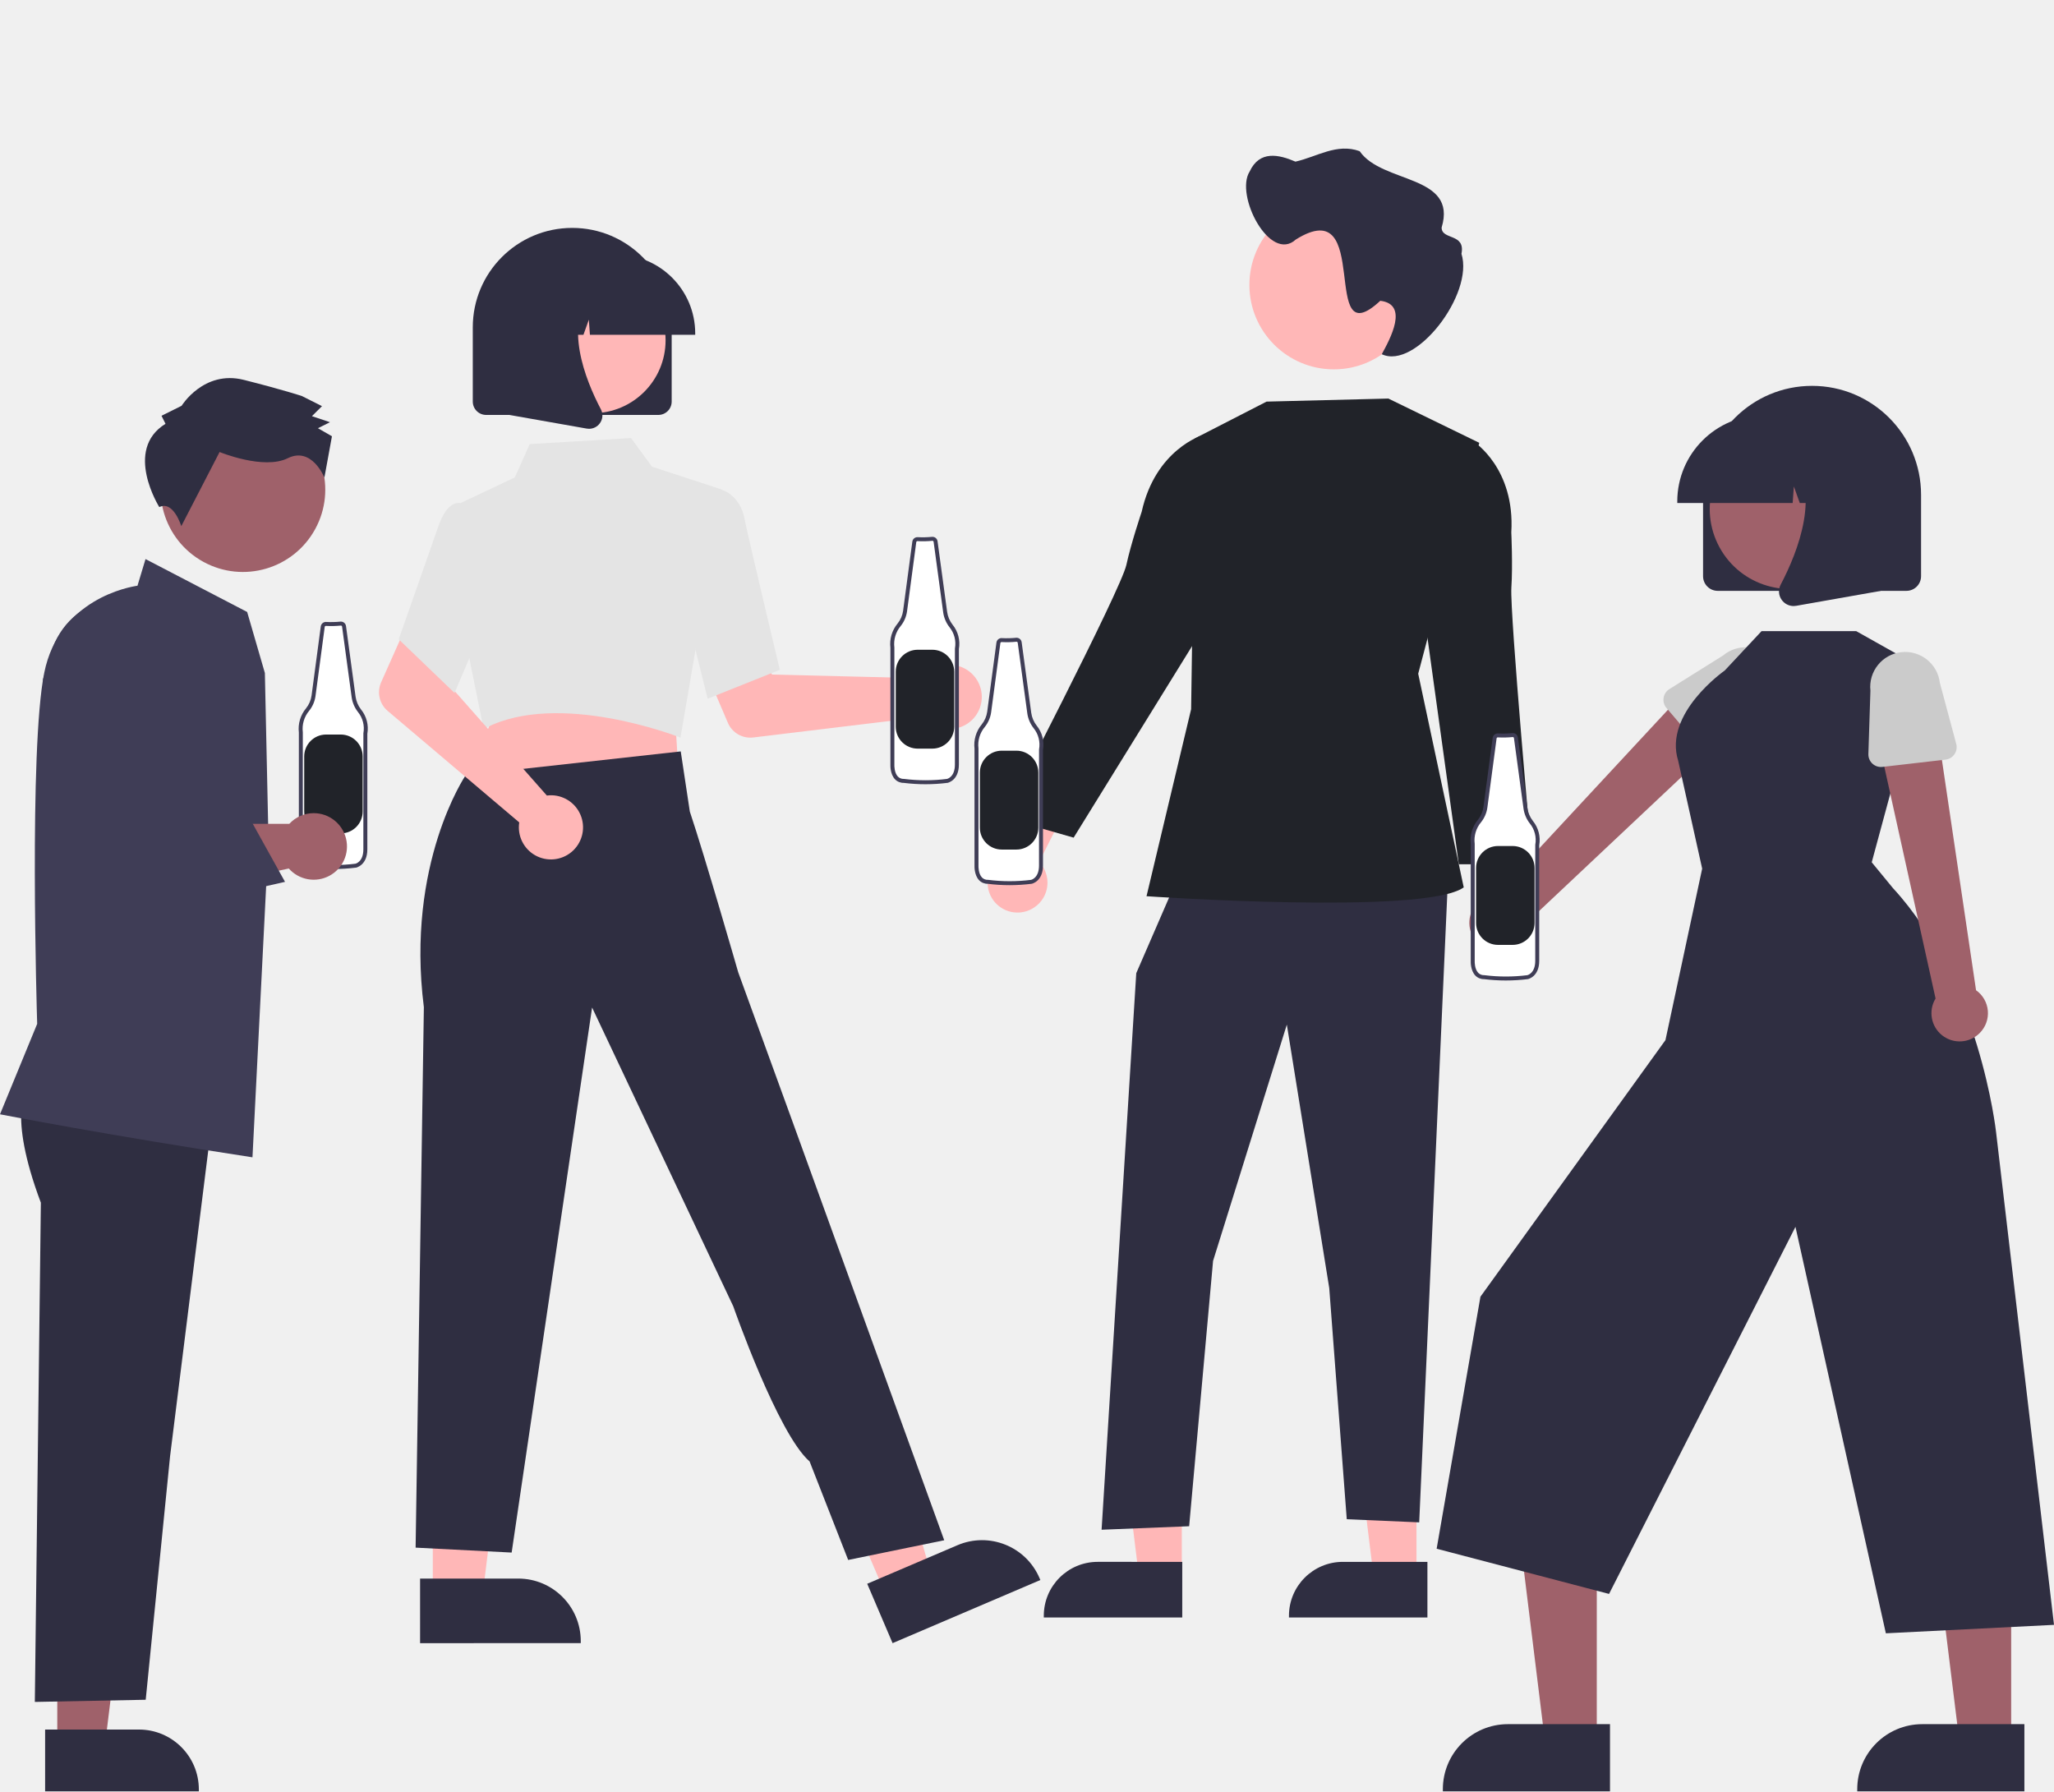
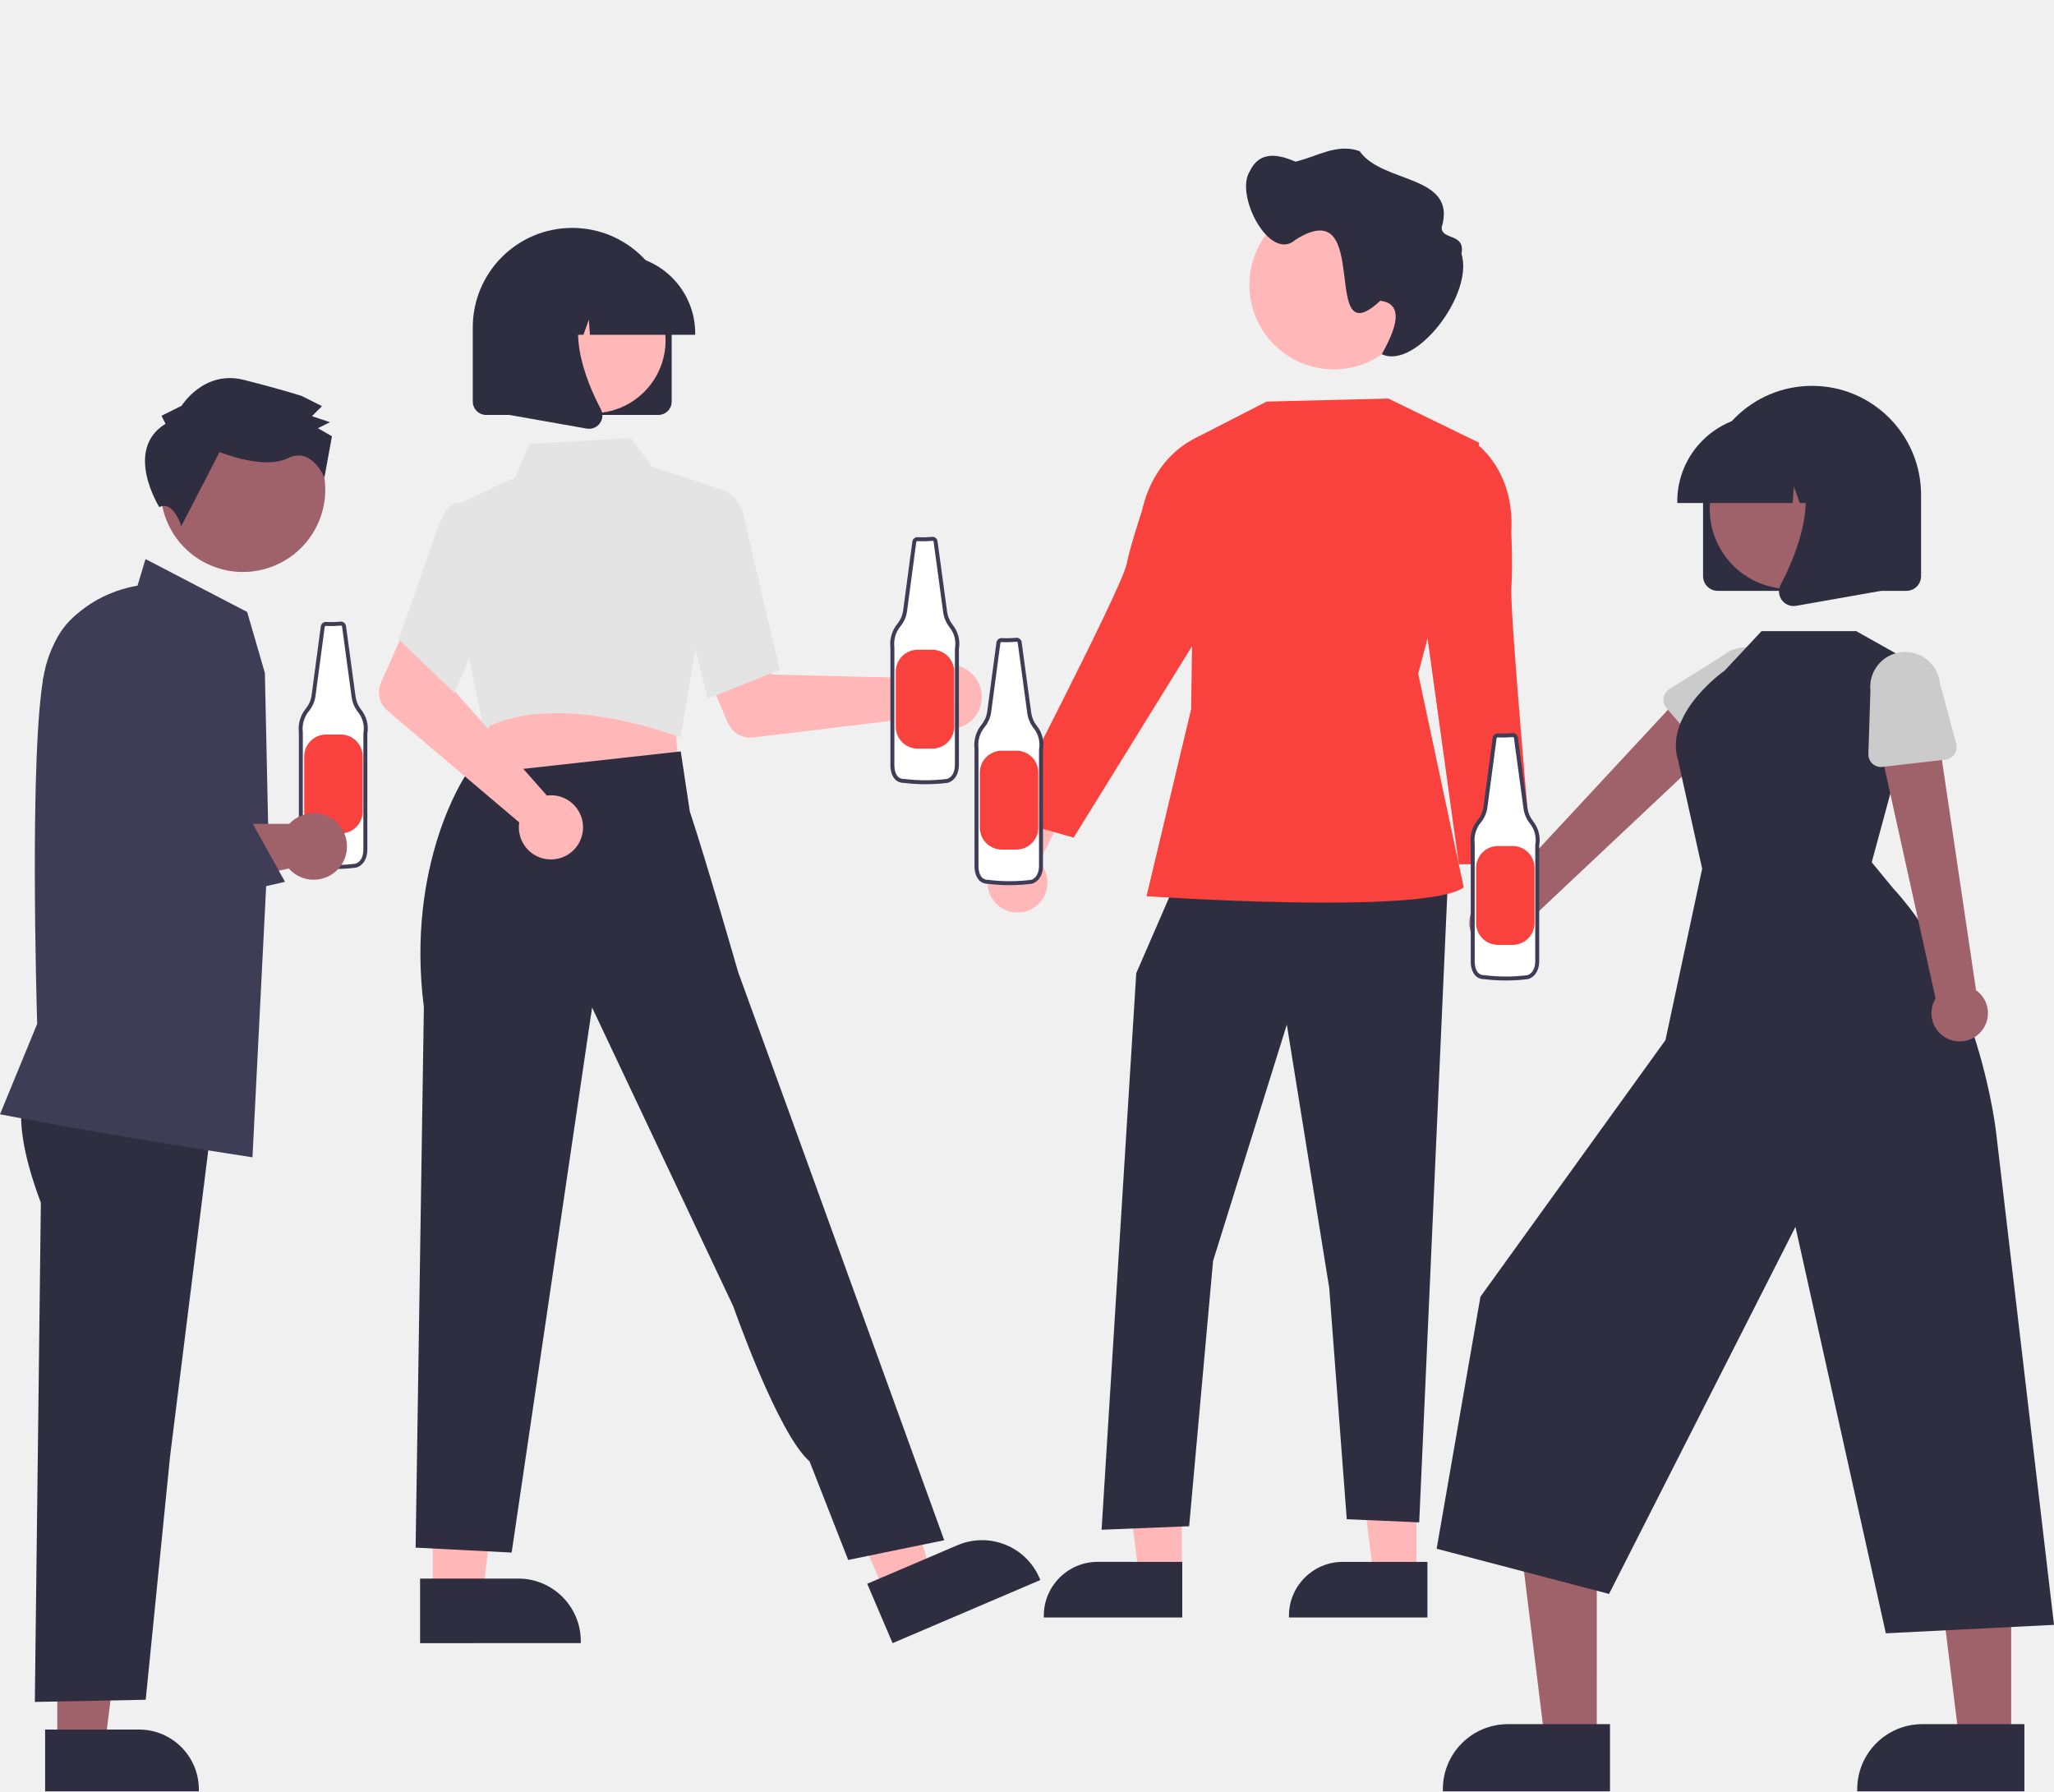
<svg xmlns="http://www.w3.org/2000/svg" id="a0cbf176-0a3a-47b5-8292-9d7a38e1c444" data-name="Layer 1" width="732.643" height="638.921" viewBox="0 0 732.643 638.921">
  <path d="M355.197,352.96a33.503,33.503,0,0,1-5.159.12,1.125,1.125,0,0,0-1.239.977l-3.291,24.685a10.021,10.021,0,0,1-2.123,4.89,10.658,10.658,0,0,0-2.399,8.146v41.932s-.212,5.591,4.084,5.591a62.103,62.103,0,0,0,15.485,0s3.44-.651,3.44-5.81V392.203a10.099,10.099,0,0,0-2.123-8.21,10.276,10.276,0,0,1-2.059-4.862l-3.418-25.202A1.125,1.125,0,0,0,355.197,352.96Z" transform="translate(-233.6786 -130.5395)" fill="#fff" />
  <path d="M352.797,440.492a62.674,62.674,0,0,1-7.773-.483,4.18,4.18,0,0,1-3.099-1.269c-1.748-1.816-1.651-4.925-1.646-5.057l-.001-41.862a11.404,11.404,0,0,1,2.564-8.643,9.308,9.308,0,0,0,1.965-4.536l3.29-24.68a1.843,1.843,0,0,1,2.017-1.587,32.657,32.657,0,0,0,5.012-.121l.02-.002a1.833,1.833,0,0,1,1.948,1.579l3.419,25.203a9.578,9.578,0,0,0,1.917,4.522,10.779,10.779,0,0,1,2.272,8.707V433.491c0,5.68-3.975,6.498-4.016,6.506A63.144,63.144,0,0,1,352.797,440.492Zm-2.855-86.709a.424.424,0,0,0-.44.362l-3.292,24.69a10.736,10.736,0,0,1-2.274,5.241,9.991,9.991,0,0,0-2.248,7.614l.005.087v41.932c-.001.052-.077,2.674,1.254,4.052a2.791,2.791,0,0,0,2.122.832l.088.006a61.466,61.466,0,0,0,15.308,0c.067-.017,2.82-.644,2.82-5.109l.011-41.415a9.376,9.376,0,0,0-1.974-7.634,11.013,11.013,0,0,1-2.212-5.211l-3.419-25.206a.42.42,0,0,0-.436-.359,34.363,34.363,0,0,1-5.256.122A.556.556,0,0,0,349.942,353.784Z" transform="translate(-233.6786 -130.5395)" fill="#3f3d56" />
-   <path d="M116.324,261.989h5.216a7.82,7.82,0,0,1,7.82,7.82v19.625a7.82,7.82,0,0,1-7.82,7.82h-5.216a7.82,7.82,0,0,1-7.82-7.82V269.809A7.82,7.82,0,0,1,116.324,261.989Z" fill="#212329" />
+   <path d="M116.324,261.989h5.216a7.82,7.82,0,0,1,7.82,7.82v19.625a7.82,7.82,0,0,1-7.82,7.82h-5.216a7.82,7.82,0,0,1-7.82-7.82V269.809A7.82,7.82,0,0,1,116.324,261.989Z" fill="#f9423d" />
  <polygon points="20.432 622.437 37.437 622.437 45.527 556.846 20.429 556.847 20.432 622.437" fill="#9f616a" />
  <path d="M249.773,747.425l33.489-.001h.001A21.343,21.343,0,0,1,304.605,768.765v.694l-54.831.002Z" transform="translate(-233.6786 -130.5395)" fill="#2f2e41" />
  <path d="M243.42,518.702s-7.37,8.331,4.833,40.805l-2.15,178.063,39.547-.772,8.693-86.858L310.171,523.191Z" transform="translate(-233.6786 -130.5395)" fill="#2f2e41" />
  <path d="M323.735,543.32l-.433-.066c-50.592-7.716-88.769-15.113-89.149-15.187l-.474-.092,13.262-32.257c-.105-3.371-2.976-98.023,2.52-125.218,5.32-26.326,30.398-30.64,33.255-31.046l2.869-9.507,36.251,18.864,6.322,21.76,1.284,59.639Z" transform="translate(-233.6786 -130.5395)" fill="#3f3d56" />
  <path d="M345.569,420.57a11.83,11.83,0,0,0-8.691,3.801H275.945l-22.319,4.751,3.664,28.264,79.396-17.075a11.871,11.871,0,1,0,8.882-19.741Z" transform="translate(-233.6786 -130.5395)" fill="#9f616a" />
  <circle cx="320.33" cy="305.177" r="29.366" transform="translate(-334.777 309.3312) rotate(-61.33684)" fill="#9f616a" />
  <path d="M292.71,281.7l-1.424-2.865,7.164-3.559s7.902-12.858,22.202-9.245,20.734,5.776,20.734,5.776l7.145,3.595-3.586,3.568,6.434,2.163-4.298,2.135,5.001,2.874-2.692,14.735s-4.471-11.176-13.068-6.905-24.32-2.208-24.32-2.208l-13.66,26.437s-2.818-9.268-7.843-6.796C290.499,311.406,277.662,290.963,292.71,281.7Z" transform="translate(-233.6786 -130.5395)" fill="#2f2e41" />
  <path d="M257.68,462.684,250.712,441.957l-1.686-69.094,2.969-9.803a27.389,27.389,0,1,1,51.728,17.896l-15.914,40.779.809,1.57,34.477-.279L335.342,445.071Z" transform="translate(-233.6786 -130.5395)" fill="#3f3d56" />
  <path d="M602.627,454.168a10.611,10.611,0,0,0,1.695-16.183l16.994-33.662-19.465,2.258-13.154,31.62A10.669,10.669,0,0,0,602.627,454.168Z" transform="translate(-233.6786 -130.5395)" fill="#ffb7b7" />
  <polygon points="505.24 562.075 489.924 562.074 482.638 502.999 505.242 503.001 505.24 562.075" fill="#ffb7b7" />
  <path d="M742.824,707.46l-49.384-.002v-.625A19.223,19.223,0,0,1,712.662,687.613h.001l30.162.001Z" transform="translate(-233.6786 -130.5395)" fill="#2f2e41" />
  <polygon points="421.54 562.075 406.224 562.074 398.938 502.999 421.543 503.001 421.54 562.075" fill="#ffb7b7" />
  <path d="M655.377,707.46l-49.384-.002v-.625a19.223,19.223,0,0,1,19.222-19.221h.001l30.162.001Z" transform="translate(-233.6786 -130.5395)" fill="#2f2e41" />
  <polygon points="420.285 312.572 405.294 347.108 392.928 545.614 424.159 544.365 432.689 449.736 459.002 365.454 474.129 459.415 480.376 541.866 506.218 542.985 516.516 312.572 420.285 312.572" fill="#2f2e41" />
-   <path d="M728.899,272.694l-43.449,1.087-25.509,13.095-1.4,96.614-15.909,66.704s99.404,6.841,113.146-3.153l-16.24-76.204,21.782-82.355Z" transform="translate(-233.6786 -130.5395)" fill="#212329" />
-   <path d="M666.651,288.478l-4.045-2.732s-16.757,5.022-21.71,27.366c0,0-3.79,11.21-5.453,18.917-1.907,8.84-44.026,90.041-44.026,90.041l25.217,7.234,46.232-74.766Z" transform="translate(-233.6786 -130.5395)" fill="#212329" />
+   <path d="M728.899,272.694l-43.449,1.087-25.509,13.095-1.4,96.614-15.909,66.704s99.404,6.841,113.146-3.153l-16.24-76.204,21.782-82.355Z" transform="translate(-233.6786 -130.5395)" fill="#f9423d" />
+   <path d="M666.651,288.478l-4.045-2.732s-16.757,5.022-21.71,27.366c0,0-3.79,11.21-5.453,18.917-1.907,8.84-44.026,90.041-44.026,90.041l25.217,7.234,46.232-74.766Z" transform="translate(-233.6786 -130.5395)" fill="#f9423d" />
  <path d="M760.638,466.556a10.611,10.611,0,0,1,2.833-16.023l-7.053-37.043,18.088,7.538,3.924,34.021a10.669,10.669,0,0,1-17.792,11.507Z" transform="translate(-233.6786 -130.5395)" fill="#ffb7b7" />
-   <path d="M754.782,289.636l4.641-1.51s14.722,9.448,13.322,32.292c0,0,.552,11.821.025,19.688-.604,9.023,7.495,98.691,7.495,98.691H754.03L742.787,357.594Z" transform="translate(-233.6786 -130.5395)" fill="#212329" />
+   <path d="M754.782,289.636l4.641-1.51s14.722,9.448,13.322,32.292c0,0,.552,11.821.025,19.688-.604,9.023,7.495,98.691,7.495,98.691H754.03L742.787,357.594Z" transform="translate(-233.6786 -130.5395)" fill="#f9423d" />
  <path d="M739.565,232.16a30.119,30.119,0,1,1-30.119-30.119h0a30.044,30.044,0,0,1,30.119,29.969Q739.565,232.085,739.565,232.16Z" transform="translate(-233.6786 -130.5395)" fill="#ffb7b7" />
  <path d="M679.426,191.704c3.528-7.587,10.356-6.087,16.328-3.515,7.562-1.677,14.754-6.699,22.902-3.729,8.026,11.673,34.972,8.239,29.239,27.243-.007,4.554,8.569,1.903,7.072,9.361,4.543,14.353-16.399,41.535-28.421,35.811,2.973-5.449,9.765-17.826-.536-19.054-22.161,20.62-2.286-39.264-30.131-21.849C686.659,224.409,674.038,200.144,679.426,191.704Z" transform="translate(-233.6786 -130.5395)" fill="#2f2e41" />
  <path d="M765.911,469.56a10.009,10.009,0,0,0,11.98-9.594L853.518,388.783l-17.016-13.574-69.117,74.418a10.064,10.064,0,0,0-1.474,19.932Z" transform="translate(-233.6786 -130.5395)" fill="#9f616a" />
  <path d="M842.802,400.29,828.088,383.047a4.488,4.488,0,0,1,1.032-6.717l19.155-11.991a12.464,12.464,0,0,1,16.125,19.01l-14.803,16.978a4.488,4.488,0,0,1-6.796-.037Z" transform="translate(-233.6786 -130.5395)" fill="#cbcbcb" />
  <polygon points="569.558 620.997 551.067 620.996 542.27 549.675 569.561 549.676 569.558 620.997" fill="#9f616a" />
  <path d="M807.952,769.461l-59.622-.002v-.754A23.208,23.208,0,0,1,771.536,745.498h.001l36.415.001Z" transform="translate(-233.6786 -130.5395)" fill="#2f2e41" />
  <polygon points="717.365 620.997 698.875 620.996 690.078 549.675 717.369 549.676 717.365 620.997" fill="#9f616a" />
  <path d="M955.76,769.461l-59.622-.002v-.754A23.208,23.208,0,0,1,919.344,745.498h.001l36.415.001Z" transform="translate(-233.6786 -130.5395)" fill="#2f2e41" />
  <path d="M901.307,438.096l18.639-68.863-24.18-13.591H862.014l-13.127,14.044s-21.932,15.259-16.624,32.166l8.564,38.509-13.097,61.161-65.991,91.515L746.118,682.93l61.492,16.12,66.494-130.93L906.344,713.095l59.977-3.016L945.654,534.297s-5.892-53.549-36.773-86.985Z" transform="translate(-233.6786 -130.5395)" fill="#2f2e41" />
  <path d="M939.799,499.025a10.009,10.009,0,0,0-1.282-15.294l-14.462-97.564-20.757,6.554,20.778,93.965a10.064,10.064,0,0,0,15.723,12.34Z" transform="translate(-233.6786 -130.5395)" fill="#9f616a" />
  <path d="M927.629,401.479,905.111,404.075a4.488,4.488,0,0,1-5-4.603l.729-22.587a12.464,12.464,0,0,1,24.772-2.783l5.837,21.756a4.488,4.488,0,0,1-3.821,5.62Z" transform="translate(-233.6786 -130.5395)" fill="#cbcbcb" />
  <path d="M841.146,336.058V307.044a38.88,38.88,0,1,1,77.76,0v29.015a5.229,5.229,0,0,1-5.223,5.223H846.369A5.229,5.229,0,0,1,841.146,336.058Z" transform="translate(-233.6786 -130.5395)" fill="#2f2e41" />
  <circle cx="872.037" cy="312.1" r="28.505" transform="translate(-276.5163 325.9885) rotate(-28.66322)" fill="#9f616a" />
  <path d="M831.948,309.365A30.791,30.791,0,0,1,862.704,278.609h5.803a30.79,30.79,0,0,1,30.755,30.756v.58H886.999l-4.183-11.712L881.98,309.945h-6.338l-2.11-5.91-.422,5.91h-41.161Z" transform="translate(-233.6786 -130.5395)" fill="#2f2e41" />
  <path d="M869.231,344.544a5.145,5.145,0,0,1-.409-5.463c6.149-11.697,14.76-33.309,3.331-46.638l-.821-.958h33.178v49.813l-30.14,5.318a5.335,5.335,0,0,1-.924.082A5.202,5.202,0,0,1,869.231,344.544Z" transform="translate(-233.6786 -130.5395)" fill="#2f2e41" />
  <path d="M564.278,371.069a11.478,11.478,0,0,0-1.154,1.391l-54.059-1.323L502.758,359.613l-18.636,7.245,9.182,21.486a8.723,8.723,0,0,0,9.067,5.232l61.077-7.378a11.446,11.446,0,1,0,.83-15.129Z" transform="translate(-233.6786 -130.5395)" fill="#ffb7b7" />
  <polygon points="154.374 568.836 172.149 568.836 180.605 500.275 154.371 500.276 154.374 568.836" fill="#ffb7b7" />
  <path d="M383.519,693.573l35.006-.001h.001A22.309,22.309,0,0,1,440.834,715.879v.725l-57.314.002Z" transform="translate(-233.6786 -130.5395)" fill="#2f2e41" />
  <polygon points="315.778 568.441 332.124 561.458 312.967 495.086 288.843 505.393 315.778 568.441" fill="#ffb7b7" />
  <path d="M543.007,695.425l32.191-13.752.001-.001A22.309,22.309,0,0,1,604.477,693.423l.285.667-52.706,22.516Z" transform="translate(-233.6786 -130.5395)" fill="#2f2e41" />
  <polygon points="240.773 255.381 242.058 276.21 204.487 280.231 165.173 284.438 176.744 252.81 240.773 255.381" fill="#ffb7b7" />
  <path d="M475.771,393.394c-.426-.167-42.863-16.675-68.93-3.177l-.641.332-5.2-25.596-2.963-55.03,19.281-9.111,5.309-11.891,36.159-2.14,7.431,10.19,25.299,8.291L476.396,393.641Z" transform="translate(-233.6786 -130.5395)" fill="#e4e4e4" />
  <path d="M477.1,343.723l4.473-35.142,10.184-3.1.172.063c.235.086,5.77,2.205,7.285,9.867,1.454,7.355,12.407,53.123,12.517,53.585l.11.458-25.733,10.296Z" transform="translate(-233.6786 -130.5395)" fill="#e4e4e4" />
  <path d="M536.218,686.931l34.255-7.027-54.749-151.072-18.738-51.528S485.101,435.988,479.732,420l-3.24-21.453-76.707,8.49s-21.424,31.463-14.916,82.747L381.925,682.539l34.255,1.757,28.692-194.403,50.357,106.57s15.872,45.477,27.228,55.335Z" transform="translate(-233.6786 -130.5395)" fill="#2f2e41" />
  <path d="M430.546,414.192a11.478,11.478,0,0,0-1.805.099l-35.785-40.541,4.163-12.46-17.983-8.74-9.513,21.342a8.723,8.723,0,0,0,2.328,10.207l46.937,39.771a11.446,11.446,0,1,0,11.658-9.678Z" transform="translate(-233.6786 -130.5395)" fill="#ffb7b7" />
  <path d="M375.895,358.557,389.885,318.708c1.572-4.697,3.542-7.551,5.856-8.482a3.613,3.613,0,0,1,2.903-.027l6.273,7.925,5.822,24.459L395.812,377.696Z" transform="translate(-233.6786 -130.5395)" fill="#e4e4e4" />
  <path d="M468.496,278.536h-61.416a4.77,4.77,0,0,1-4.765-4.765V247.299a35.473,35.473,0,0,1,70.946,0v26.472A4.77,4.77,0,0,1,468.496,278.536Z" transform="translate(-233.6786 -130.5395)" fill="#2f2e41" />
  <circle cx="211.399" cy="121.373" r="26.008" fill="#ffb7b7" />
  <path d="M481.653,249.946H444.099l-.385-5.392-1.925,5.392h-5.783l-.763-10.686L431.426,249.946h-11.189v-.529a28.092,28.092,0,0,1,28.061-28.061h5.295a28.092,28.092,0,0,1,28.061,28.061Z" transform="translate(-233.6786 -130.5395)" fill="#2f2e41" />
  <path d="M443.791,283.478a4.867,4.867,0,0,1-.843-.074l-27.499-4.852V233.104H445.72l-.749.874c-10.427,12.161-2.571,31.88,3.039,42.551a4.694,4.694,0,0,1-.373,4.984A4.746,4.746,0,0,1,443.791,283.478Z" transform="translate(-233.6786 -130.5395)" fill="#2f2e41" />
  <path d="M773.197,392.72a33.504,33.504,0,0,1-5.159.12,1.125,1.125,0,0,0-1.239.977l-3.291,24.685a10.021,10.021,0,0,1-2.123,4.89,10.658,10.658,0,0,0-2.399,8.146v41.932s-.212,5.591,4.084,5.591a62.103,62.103,0,0,0,15.485,0s3.44-.651,3.44-5.81V431.963a10.099,10.099,0,0,0-2.123-8.21,10.276,10.276,0,0,1-2.059-4.862l-3.418-25.202A1.125,1.125,0,0,0,773.197,392.72Z" transform="translate(-233.6786 -130.5395)" fill="#fff" />
  <path d="M770.797,480.253a62.674,62.674,0,0,1-7.773-.483,4.18,4.18,0,0,1-3.099-1.269c-1.748-1.816-1.651-4.925-1.646-5.057l-.001-41.862a11.404,11.404,0,0,1,2.564-8.643,9.308,9.308,0,0,0,1.965-4.536l3.29-24.68a1.843,1.843,0,0,1,2.017-1.586,32.658,32.658,0,0,0,5.012-.121l.02-.002a1.833,1.833,0,0,1,1.948,1.579l3.419,25.203a9.578,9.578,0,0,0,1.917,4.522,10.779,10.779,0,0,1,2.272,8.707v41.225c0,5.68-3.975,6.498-4.016,6.506A63.142,63.142,0,0,1,770.797,480.253Zm-2.855-86.709a.424.424,0,0,0-.44.362l-3.292,24.69a10.736,10.736,0,0,1-2.274,5.241,9.991,9.991,0,0,0-2.248,7.614l.005.087v41.932c-.001.052-.077,2.674,1.254,4.052a2.791,2.791,0,0,0,2.122.832l.088.006a61.465,61.465,0,0,0,15.308,0c.067-.017,2.82-.644,2.82-5.109l.011-41.415a9.376,9.376,0,0,0-1.974-7.634,11.013,11.013,0,0,1-2.212-5.211l-3.419-25.206a.42.42,0,0,0-.436-.359,34.364,34.364,0,0,1-5.256.122A.556.556,0,0,0,767.942,393.544Z" transform="translate(-233.6786 -130.5395)" fill="#3f3d56" />
-   <path d="M534.324,301.749h5.216a7.82,7.82,0,0,1,7.82,7.82v19.625a7.82,7.82,0,0,1-7.82,7.82h-5.216a7.82,7.82,0,0,1-7.82-7.82V309.57A7.82,7.82,0,0,1,534.324,301.749Z" fill="#212329" />
+   <path d="M534.324,301.749h5.216a7.82,7.82,0,0,1,7.82,7.82v19.625a7.82,7.82,0,0,1-7.82,7.82h-5.216a7.82,7.82,0,0,1-7.82-7.82V309.57A7.82,7.82,0,0,1,534.324,301.749Z" fill="#f9423d" />
  <path d="M596.197,358.72a33.504,33.504,0,0,1-5.159.12,1.125,1.125,0,0,0-1.239.977l-3.291,24.685a10.021,10.021,0,0,1-2.123,4.89,10.658,10.658,0,0,0-2.399,8.146v41.932s-.212,5.591,4.084,5.591a62.103,62.103,0,0,0,15.485,0s3.44-.651,3.44-5.81V397.963a10.099,10.099,0,0,0-2.123-8.21,10.276,10.276,0,0,1-2.059-4.862l-3.418-25.202A1.125,1.125,0,0,0,596.197,358.72Z" transform="translate(-233.6786 -130.5395)" fill="#fff" />
  <path d="M593.797,446.253a62.674,62.674,0,0,1-7.773-.483,4.18,4.18,0,0,1-3.099-1.269c-1.748-1.816-1.651-4.925-1.646-5.057l-.001-41.862a11.404,11.404,0,0,1,2.564-8.643,9.308,9.308,0,0,0,1.965-4.536l3.29-24.68a1.843,1.843,0,0,1,2.017-1.586,32.658,32.658,0,0,0,5.012-.121l.02-.002a1.833,1.833,0,0,1,1.948,1.579l3.419,25.203a9.578,9.578,0,0,0,1.917,4.522,10.779,10.779,0,0,1,2.272,8.707v41.225c0,5.68-3.975,6.498-4.016,6.506A63.142,63.142,0,0,1,593.797,446.253Zm-2.855-86.709a.424.424,0,0,0-.44.362l-3.292,24.69a10.736,10.736,0,0,1-2.274,5.241,9.991,9.991,0,0,0-2.248,7.614l.005.087v41.932c-.001.052-.077,2.674,1.254,4.052a2.791,2.791,0,0,0,2.122.832l.088.006a61.465,61.465,0,0,0,15.308,0c.067-.017,2.82-.644,2.82-5.109l.011-41.415a9.376,9.376,0,0,0-1.974-7.634,11.013,11.013,0,0,1-2.212-5.211l-3.419-25.206a.42.42,0,0,0-.436-.359,34.364,34.364,0,0,1-5.256.122A.556.556,0,0,0,590.942,359.544Z" transform="translate(-233.6786 -130.5395)" fill="#3f3d56" />
-   <path d="M357.324,267.749h5.216a7.82,7.82,0,0,1,7.82,7.82v19.625a7.82,7.82,0,0,1-7.82,7.82h-5.216a7.82,7.82,0,0,1-7.82-7.82V275.57A7.82,7.82,0,0,1,357.324,267.749Z" fill="#212329" />
+   <path d="M357.324,267.749h5.216a7.82,7.82,0,0,1,7.82,7.82v19.625a7.82,7.82,0,0,1-7.82,7.82h-5.216a7.82,7.82,0,0,1-7.82-7.82V275.57A7.82,7.82,0,0,1,357.324,267.749Z" fill="#f9423d" />
  <path d="M566.197,322.72a33.504,33.504,0,0,1-5.159.12,1.125,1.125,0,0,0-1.239.977l-3.291,24.685a10.021,10.021,0,0,1-2.123,4.89,10.658,10.658,0,0,0-2.399,8.146v41.932s-.212,5.591,4.084,5.591a62.103,62.103,0,0,0,15.485,0s3.44-.651,3.44-5.81V361.963a10.099,10.099,0,0,0-2.123-8.21,10.276,10.276,0,0,1-2.059-4.862l-3.418-25.202A1.125,1.125,0,0,0,566.197,322.72Z" transform="translate(-233.6786 -130.5395)" fill="#fff" />
  <path d="M563.797,410.253a62.674,62.674,0,0,1-7.773-.483,4.18,4.18,0,0,1-3.099-1.269c-1.748-1.816-1.651-4.925-1.646-5.057l-.001-41.862a11.404,11.404,0,0,1,2.564-8.643,9.308,9.308,0,0,0,1.965-4.536l3.29-24.68a1.843,1.843,0,0,1,2.017-1.586,32.658,32.658,0,0,0,5.012-.121l.02-.002a1.833,1.833,0,0,1,1.948,1.579l3.419,25.203a9.578,9.578,0,0,0,1.917,4.522,10.779,10.779,0,0,1,2.272,8.707v41.225c0,5.68-3.975,6.498-4.016,6.506A63.142,63.142,0,0,1,563.797,410.253Zm-2.855-86.709a.424.424,0,0,0-.44.362l-3.292,24.69a10.736,10.736,0,0,1-2.274,5.241,9.991,9.991,0,0,0-2.248,7.614l.005.087v41.932c-.001.052-.077,2.674,1.254,4.052a2.791,2.791,0,0,0,2.122.832l.088.006a61.465,61.465,0,0,0,15.308,0c.067-.017,2.82-.644,2.82-5.109l.011-41.415a9.376,9.376,0,0,0-1.974-7.634,11.013,11.013,0,0,1-2.212-5.211l-3.419-25.206a.42.42,0,0,0-.436-.359,34.364,34.364,0,0,1-5.256.122A.556.556,0,0,0,560.942,323.544Z" transform="translate(-233.6786 -130.5395)" fill="#3f3d56" />
-   <path d="M327.324,231.749h5.216a7.82,7.82,0,0,1,7.82,7.82v19.625a7.82,7.82,0,0,1-7.82,7.82h-5.216a7.82,7.82,0,0,1-7.82-7.82V239.57A7.82,7.82,0,0,1,327.324,231.749Z" fill="#212329" />
+   <path d="M327.324,231.749h5.216a7.82,7.82,0,0,1,7.82,7.82v19.625a7.82,7.82,0,0,1-7.82,7.82h-5.216a7.82,7.82,0,0,1-7.82-7.82V239.57A7.82,7.82,0,0,1,327.324,231.749Z" fill="#f9423d" />
  <circle cx="56.187" cy="46" r="25" fill="#f0f0f0" />
  <circle cx="632.187" cy="25" r="25" fill="#f0f0f0" />
  <circle cx="346.187" cy="95" r="18" fill="#f0f0f0" />
</svg>
